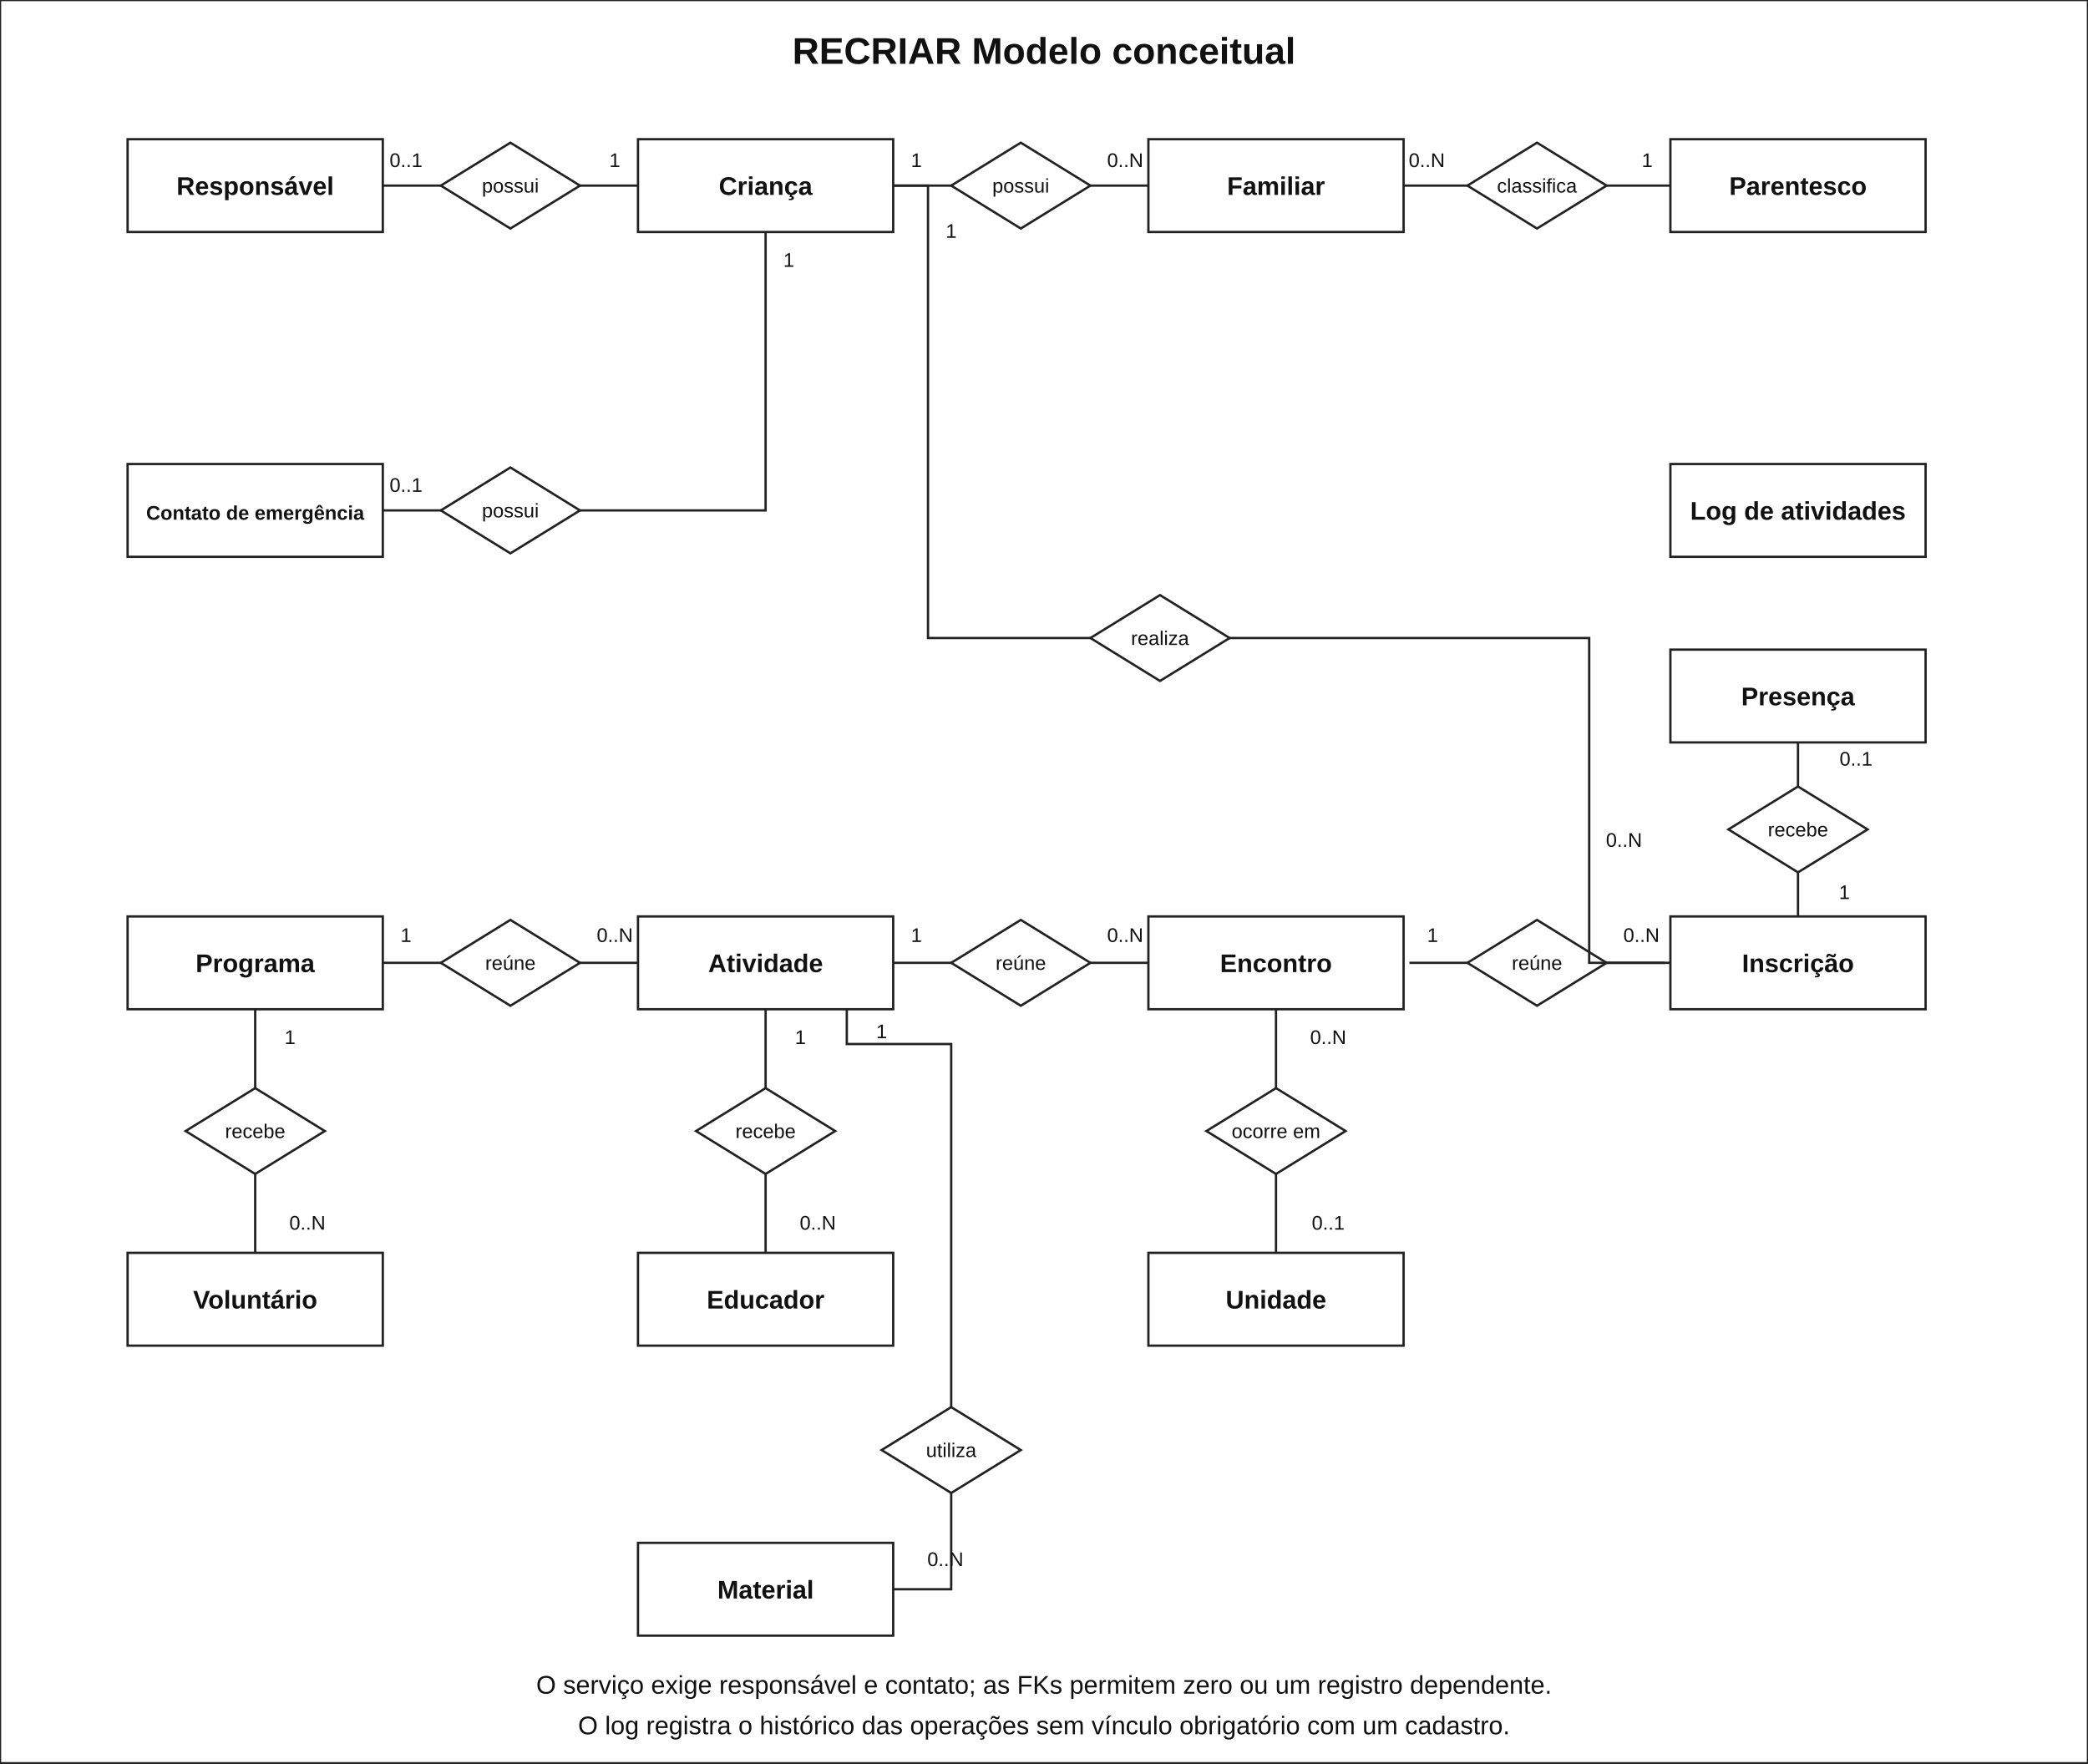
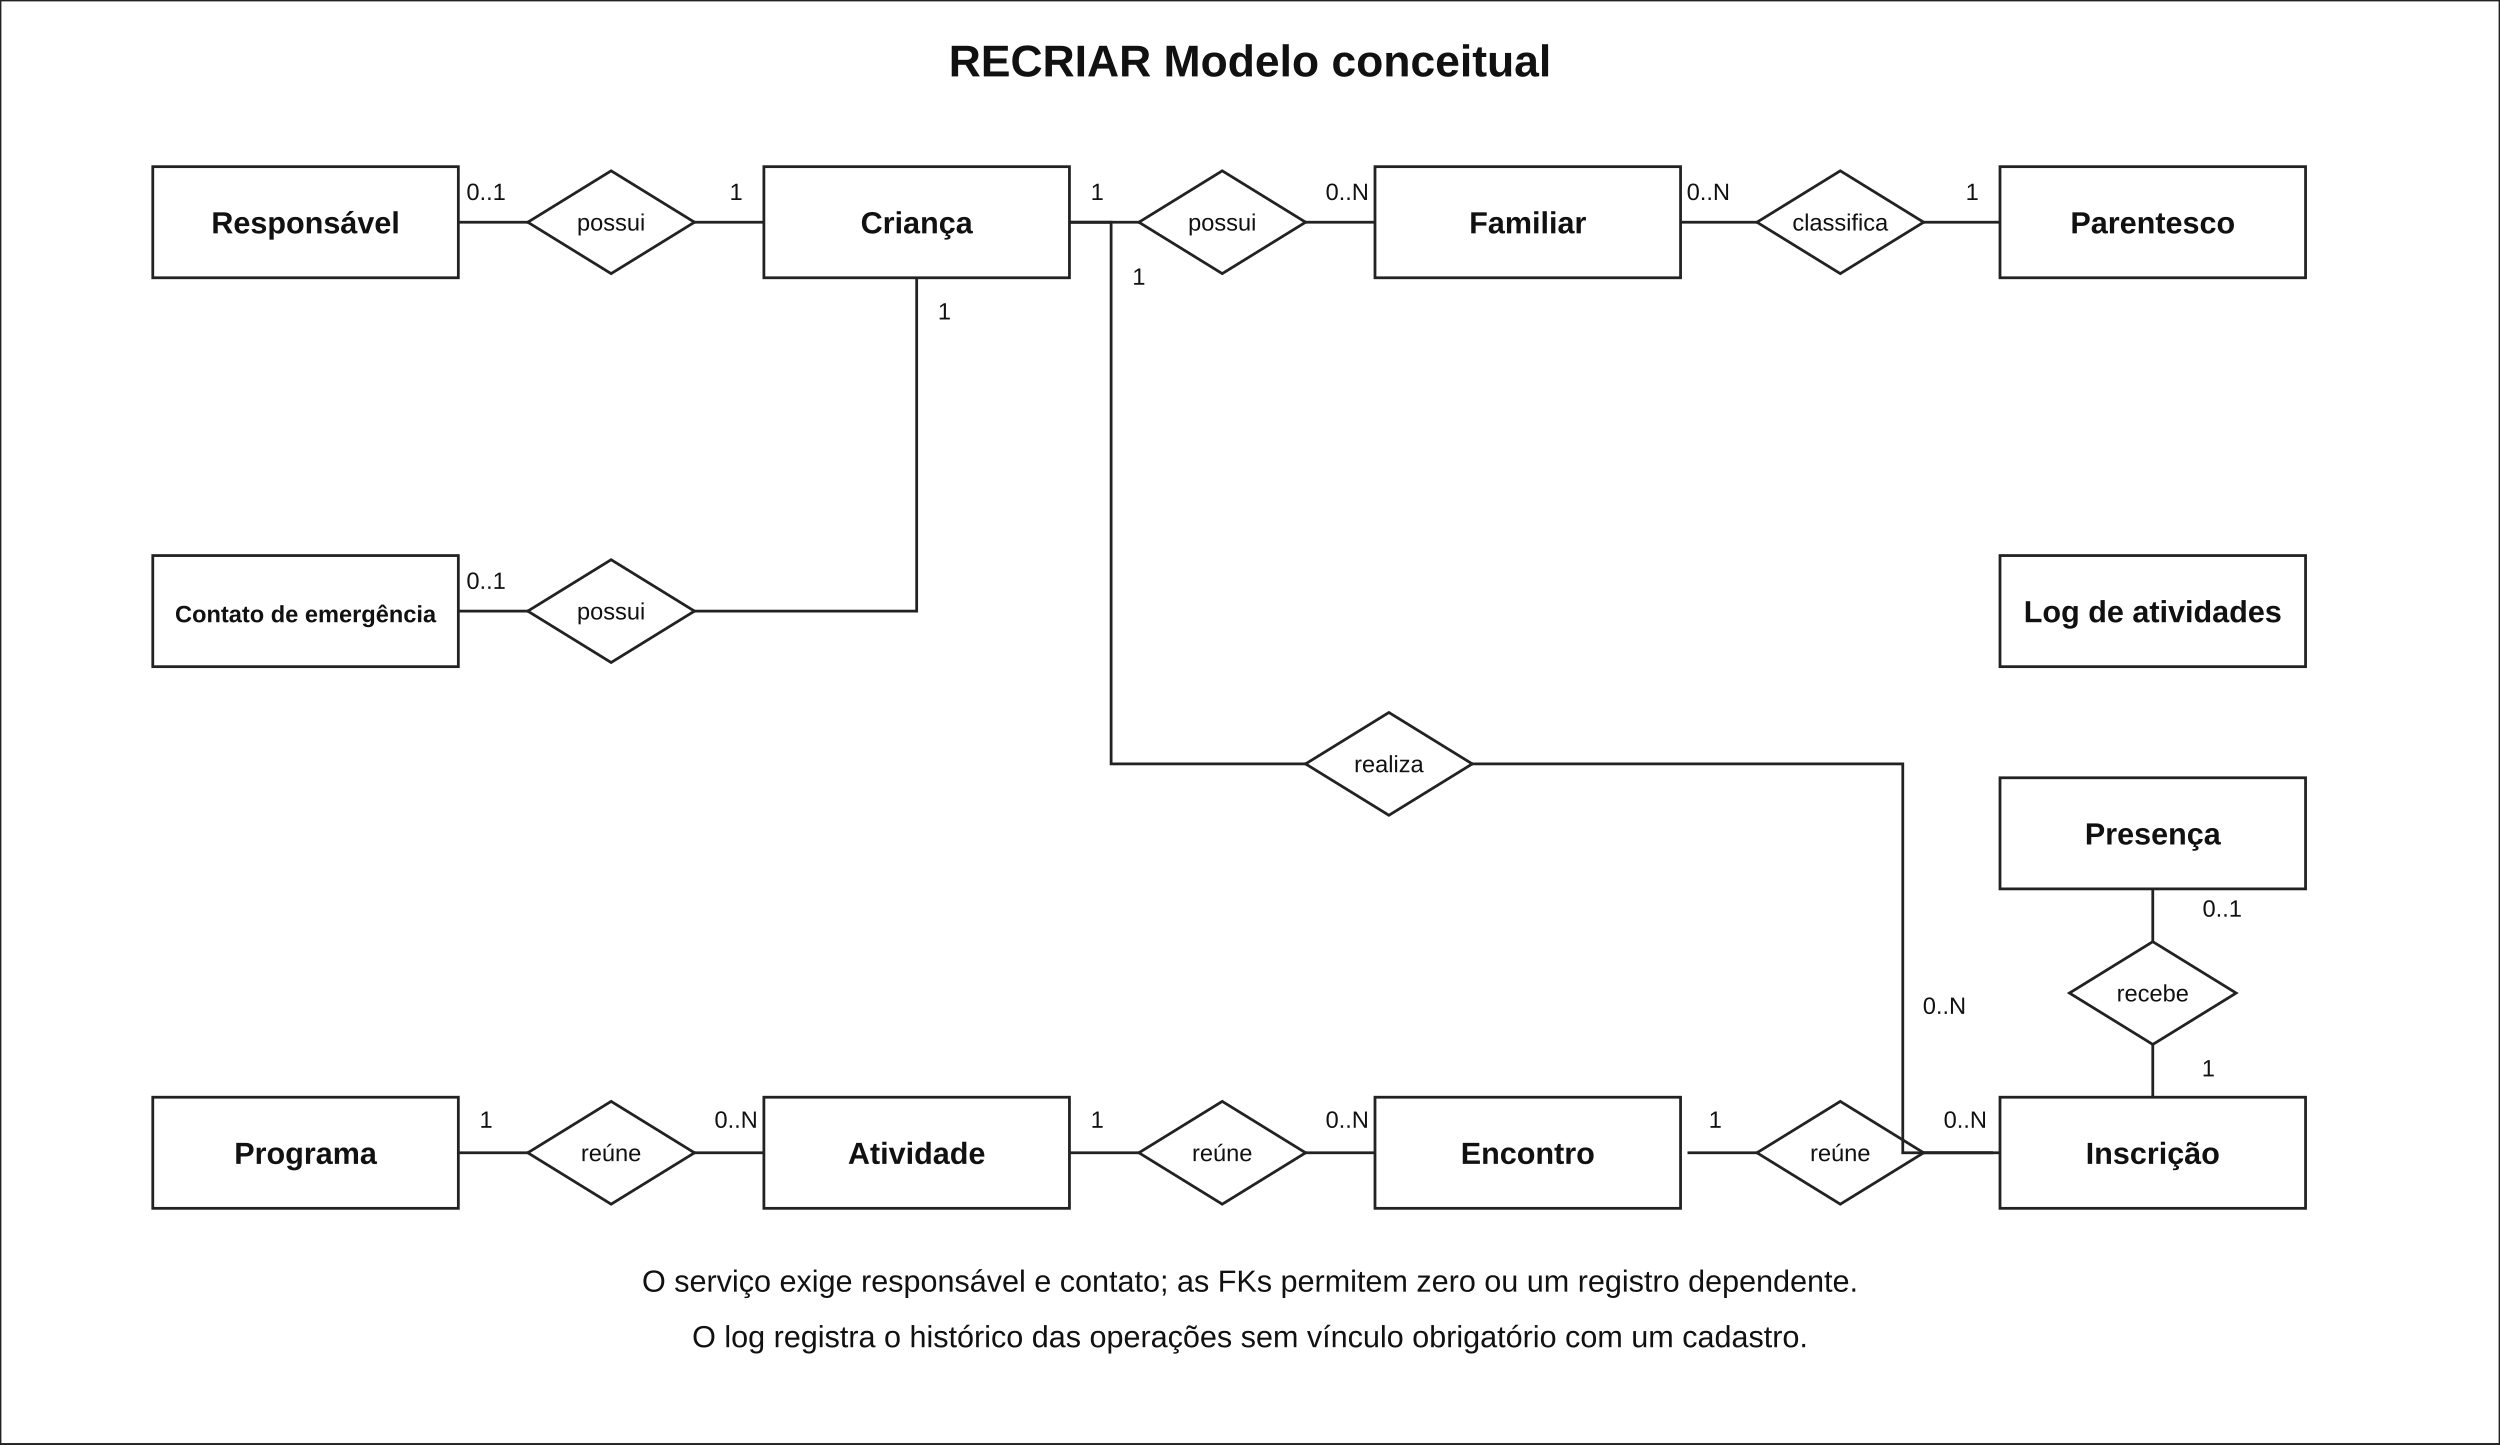
- <svg xmlns="http://www.w3.org/2000/svg" width="1800" height="1520" viewBox="0 0 1800 1520">
-   <rect width="1800" height="1520" fill="white" />
+ <svg xmlns="http://www.w3.org/2000/svg" width="1800" height="1040" viewBox="0 0 1800 1040">
+   <rect width="1800" height="1040" fill="white" />
  <style>text{font-family:Arial;fill:#111;font-size:22px}rect,polygon{fill:white;stroke:#222;stroke-width:2}path{fill:none;stroke:#222;stroke-width:2}</style>
  <text x="900" y="55" text-anchor="middle" style="font-size:32px;font-weight:bold">RECRIAR Modelo conceitual</text>
  <rect x="110" y="120" width="220" height="80" />
  <text x="220" y="168" text-anchor="middle" style="font-size:22px;font-weight:bold">Responsável</text>
  <rect x="110" y="400" width="220" height="80" />
  <text x="220" y="448" text-anchor="middle" style="font-size:17px;font-weight:bold">Contato de emergência</text>
  <rect x="550" y="120" width="220" height="80" />
  <text x="660" y="168" text-anchor="middle" style="font-size:22px;font-weight:bold">Criança</text>
  <rect x="990" y="120" width="220" height="80" />
  <text x="1100" y="168" text-anchor="middle" style="font-size:22px;font-weight:bold">Familiar</text>
  <rect x="1440" y="120" width="220" height="80" />
  <text x="1550" y="168" text-anchor="middle" style="font-size:22px;font-weight:bold">Parentesco</text>
  <rect x="1440" y="400" width="220" height="80" />
  <text x="1550" y="448" text-anchor="middle" style="font-size:22px;font-weight:bold">Log de atividades</text>
  <rect x="110" y="790" width="220" height="80" />
  <text x="220" y="838" text-anchor="middle" style="font-size:22px;font-weight:bold">Programa</text>
  <rect x="550" y="790" width="220" height="80" />
  <text x="660" y="838" text-anchor="middle" style="font-size:22px;font-weight:bold">Atividade</text>
  <rect x="990" y="790" width="220" height="80" />
  <text x="1100" y="838" text-anchor="middle" style="font-size:22px;font-weight:bold">Encontro</text>
  <rect x="1440" y="790" width="220" height="80" />
  <text x="1550" y="838" text-anchor="middle" style="font-size:22px;font-weight:bold">Inscrição</text>
  <rect x="1440" y="560" width="220" height="80" />
  <text x="1550" y="608" text-anchor="middle" style="font-size:22px;font-weight:bold">Presença</text>
  <path d="M 330 160 H 550" />
  <polygon points="380,160 440,123 500,160 440,197" />
  <text x="440" y="166" text-anchor="middle" style="font-size:17px;font-weight:normal">possui</text>
  <text x="350" y="144" text-anchor="middle" style="font-size:17px;font-weight:normal">0..1</text>
  <text x="530" y="144" text-anchor="middle" style="font-size:17px;font-weight:normal">1</text>
  <path d="M 330 440 H 660 V 200" />
  <polygon points="380,440 440,403 500,440 440,477" />
  <text x="440" y="446" text-anchor="middle" style="font-size:17px;font-weight:normal">possui</text>
  <text x="350" y="424" text-anchor="middle" style="font-size:17px;font-weight:normal">0..1</text>
  <text x="680" y="230" text-anchor="middle" style="font-size:17px;font-weight:normal">1</text>
  <path d="M 770 160 H 990" />
  <polygon points="820,160 880,123 940,160 880,197" />
  <text x="880" y="166" text-anchor="middle" style="font-size:17px;font-weight:normal">possui</text>
  <text x="790" y="144" text-anchor="middle" style="font-size:17px;font-weight:normal">1</text>
  <text x="970" y="144" text-anchor="middle" style="font-size:17px;font-weight:normal">0..N</text>
  <path d="M 1210 160 H 1440" />
  <polygon points="1265,160 1325,123 1385,160 1325,197" />
  <text x="1325" y="166" text-anchor="middle" style="font-size:17px;font-weight:normal">classifica</text>
  <text x="1230" y="144" text-anchor="middle" style="font-size:17px;font-weight:normal">0..N</text>
  <text x="1420" y="144" text-anchor="middle" style="font-size:17px;font-weight:normal">1</text>
  <path d="M 330 830 H 550" />
  <polygon points="380,830 440,793 500,830 440,867" />
  <text x="440" y="836" text-anchor="middle" style="font-size:17px;font-weight:normal">reúne</text>
  <text x="350" y="812" text-anchor="middle" style="font-size:17px;font-weight:normal">1</text>
  <text x="530" y="812" text-anchor="middle" style="font-size:17px;font-weight:normal">0..N</text>
  <path d="M 770 830 H 990" />
  <polygon points="820,830 880,793 940,830 880,867" />
  <text x="880" y="836" text-anchor="middle" style="font-size:17px;font-weight:normal">reúne</text>
  <text x="790" y="812" text-anchor="middle" style="font-size:17px;font-weight:normal">1</text>
  <text x="970" y="812" text-anchor="middle" style="font-size:17px;font-weight:normal">0..N</text>
  <path d="M 1215 830 H 1435" />
  <polygon points="1265,830 1325,793 1385,830 1325,867" />
  <text x="1325" y="836" text-anchor="middle" style="font-size:17px;font-weight:normal">reúne</text>
  <text x="1235" y="812" text-anchor="middle" style="font-size:17px;font-weight:normal">1</text>
  <text x="1415" y="812" text-anchor="middle" style="font-size:17px;font-weight:normal">0..N</text>
  <path d="M 770 160 H 800 V 550 H 1370 V 830 H 1440" />
  <polygon points="940,550 1000,513 1060,550 1000,587" />
  <text x="1000" y="556" text-anchor="middle" style="font-size:17px;font-weight:normal">realiza</text>
  <text x="820" y="205" text-anchor="middle" style="font-size:17px;font-weight:normal">1</text>
  <text x="1400" y="730" text-anchor="middle" style="font-size:17px;font-weight:normal">0..N</text>
  <path d="M 1550 790 V 640" />
  <polygon points="1490,715 1550,678 1610,715 1550,752" />
  <text x="1550" y="721" text-anchor="middle" style="font-size:17px;font-weight:normal">recebe</text>
  <text x="1590" y="775" text-anchor="middle" style="font-size:17px;font-weight:normal">1</text>
  <text x="1600" y="660" text-anchor="middle" style="font-size:17px;font-weight:normal">0..1</text>
-   <text x="900" y="1460" text-anchor="middle" style="font-size:22px;font-weight:normal">O serviço exige responsável e contato; as FKs permitem zero ou um registro dependente.</text>
-   <text x="900" y="1495" text-anchor="middle" style="font-size:22px;font-weight:normal">O log registra o histórico das operações sem vínculo obrigatório com um cadastro.</text>
-   <rect x="110" y="1080" width="220" height="80" />
-   <text x="220" y="1128" text-anchor="middle" style="font-size:22px;font-weight:bold">Voluntário</text>
-   <rect x="550" y="1080" width="220" height="80" />
-   <text x="660" y="1128" text-anchor="middle" style="font-size:22px;font-weight:bold">Educador</text>
-   <rect x="990" y="1080" width="220" height="80" />
-   <text x="1100" y="1128" text-anchor="middle" style="font-size:22px;font-weight:bold">Unidade</text>
-   <rect x="550" y="1330" width="220" height="80" />
-   <text x="660" y="1378" text-anchor="middle" style="font-size:22px;font-weight:bold">Material</text>
-   <path d="M 220 870 V 1080" />
-   <polygon points="160,975 220,938 280,975 220,1012" />
-   <text x="220" y="981" text-anchor="middle" style="font-size:17px;font-weight:normal">recebe</text>
-   <text x="250" y="900" text-anchor="middle" style="font-size:17px;font-weight:normal">1</text>
-   <text x="265" y="1060" text-anchor="middle" style="font-size:17px;font-weight:normal">0..N</text>
-   <path d="M 660 870 V 1080" />
-   <polygon points="600,975 660,938 720,975 660,1012" />
-   <text x="660" y="981" text-anchor="middle" style="font-size:17px;font-weight:normal">recebe</text>
-   <text x="690" y="900" text-anchor="middle" style="font-size:17px;font-weight:normal">1</text>
-   <text x="705" y="1060" text-anchor="middle" style="font-size:17px;font-weight:normal">0..N</text>
-   <path d="M 1100 870 V 1080" />
-   <polygon points="1040,975 1100,938 1160,975 1100,1012" />
-   <text x="1100" y="981" text-anchor="middle" style="font-size:17px;font-weight:normal">ocorre em</text>
-   <text x="1145" y="900" text-anchor="middle" style="font-size:17px;font-weight:normal">0..N</text>
-   <text x="1145" y="1060" text-anchor="middle" style="font-size:17px;font-weight:normal">0..1</text>
-   <path d="M 730 870 V 900 H 820 V 1370 H 770" />
-   <polygon points="760,1250 820,1213 880,1250 820,1287" />
-   <text x="820" y="1256" text-anchor="middle" style="font-size:17px;font-weight:normal">utiliza</text>
-   <text x="760" y="895" text-anchor="middle" style="font-size:17px;font-weight:normal">1</text>
-   <text x="815" y="1350" text-anchor="middle" style="font-size:17px;font-weight:normal">0..N</text>
+   <text x="900" y="930" text-anchor="middle" style="font-size:22px;font-weight:normal">O serviço exige responsável e contato; as FKs permitem zero ou um registro dependente.</text>
+   <text x="900" y="970" text-anchor="middle" style="font-size:22px;font-weight:normal">O log registra o histórico das operações sem vínculo obrigatório com um cadastro.</text>
</svg>
